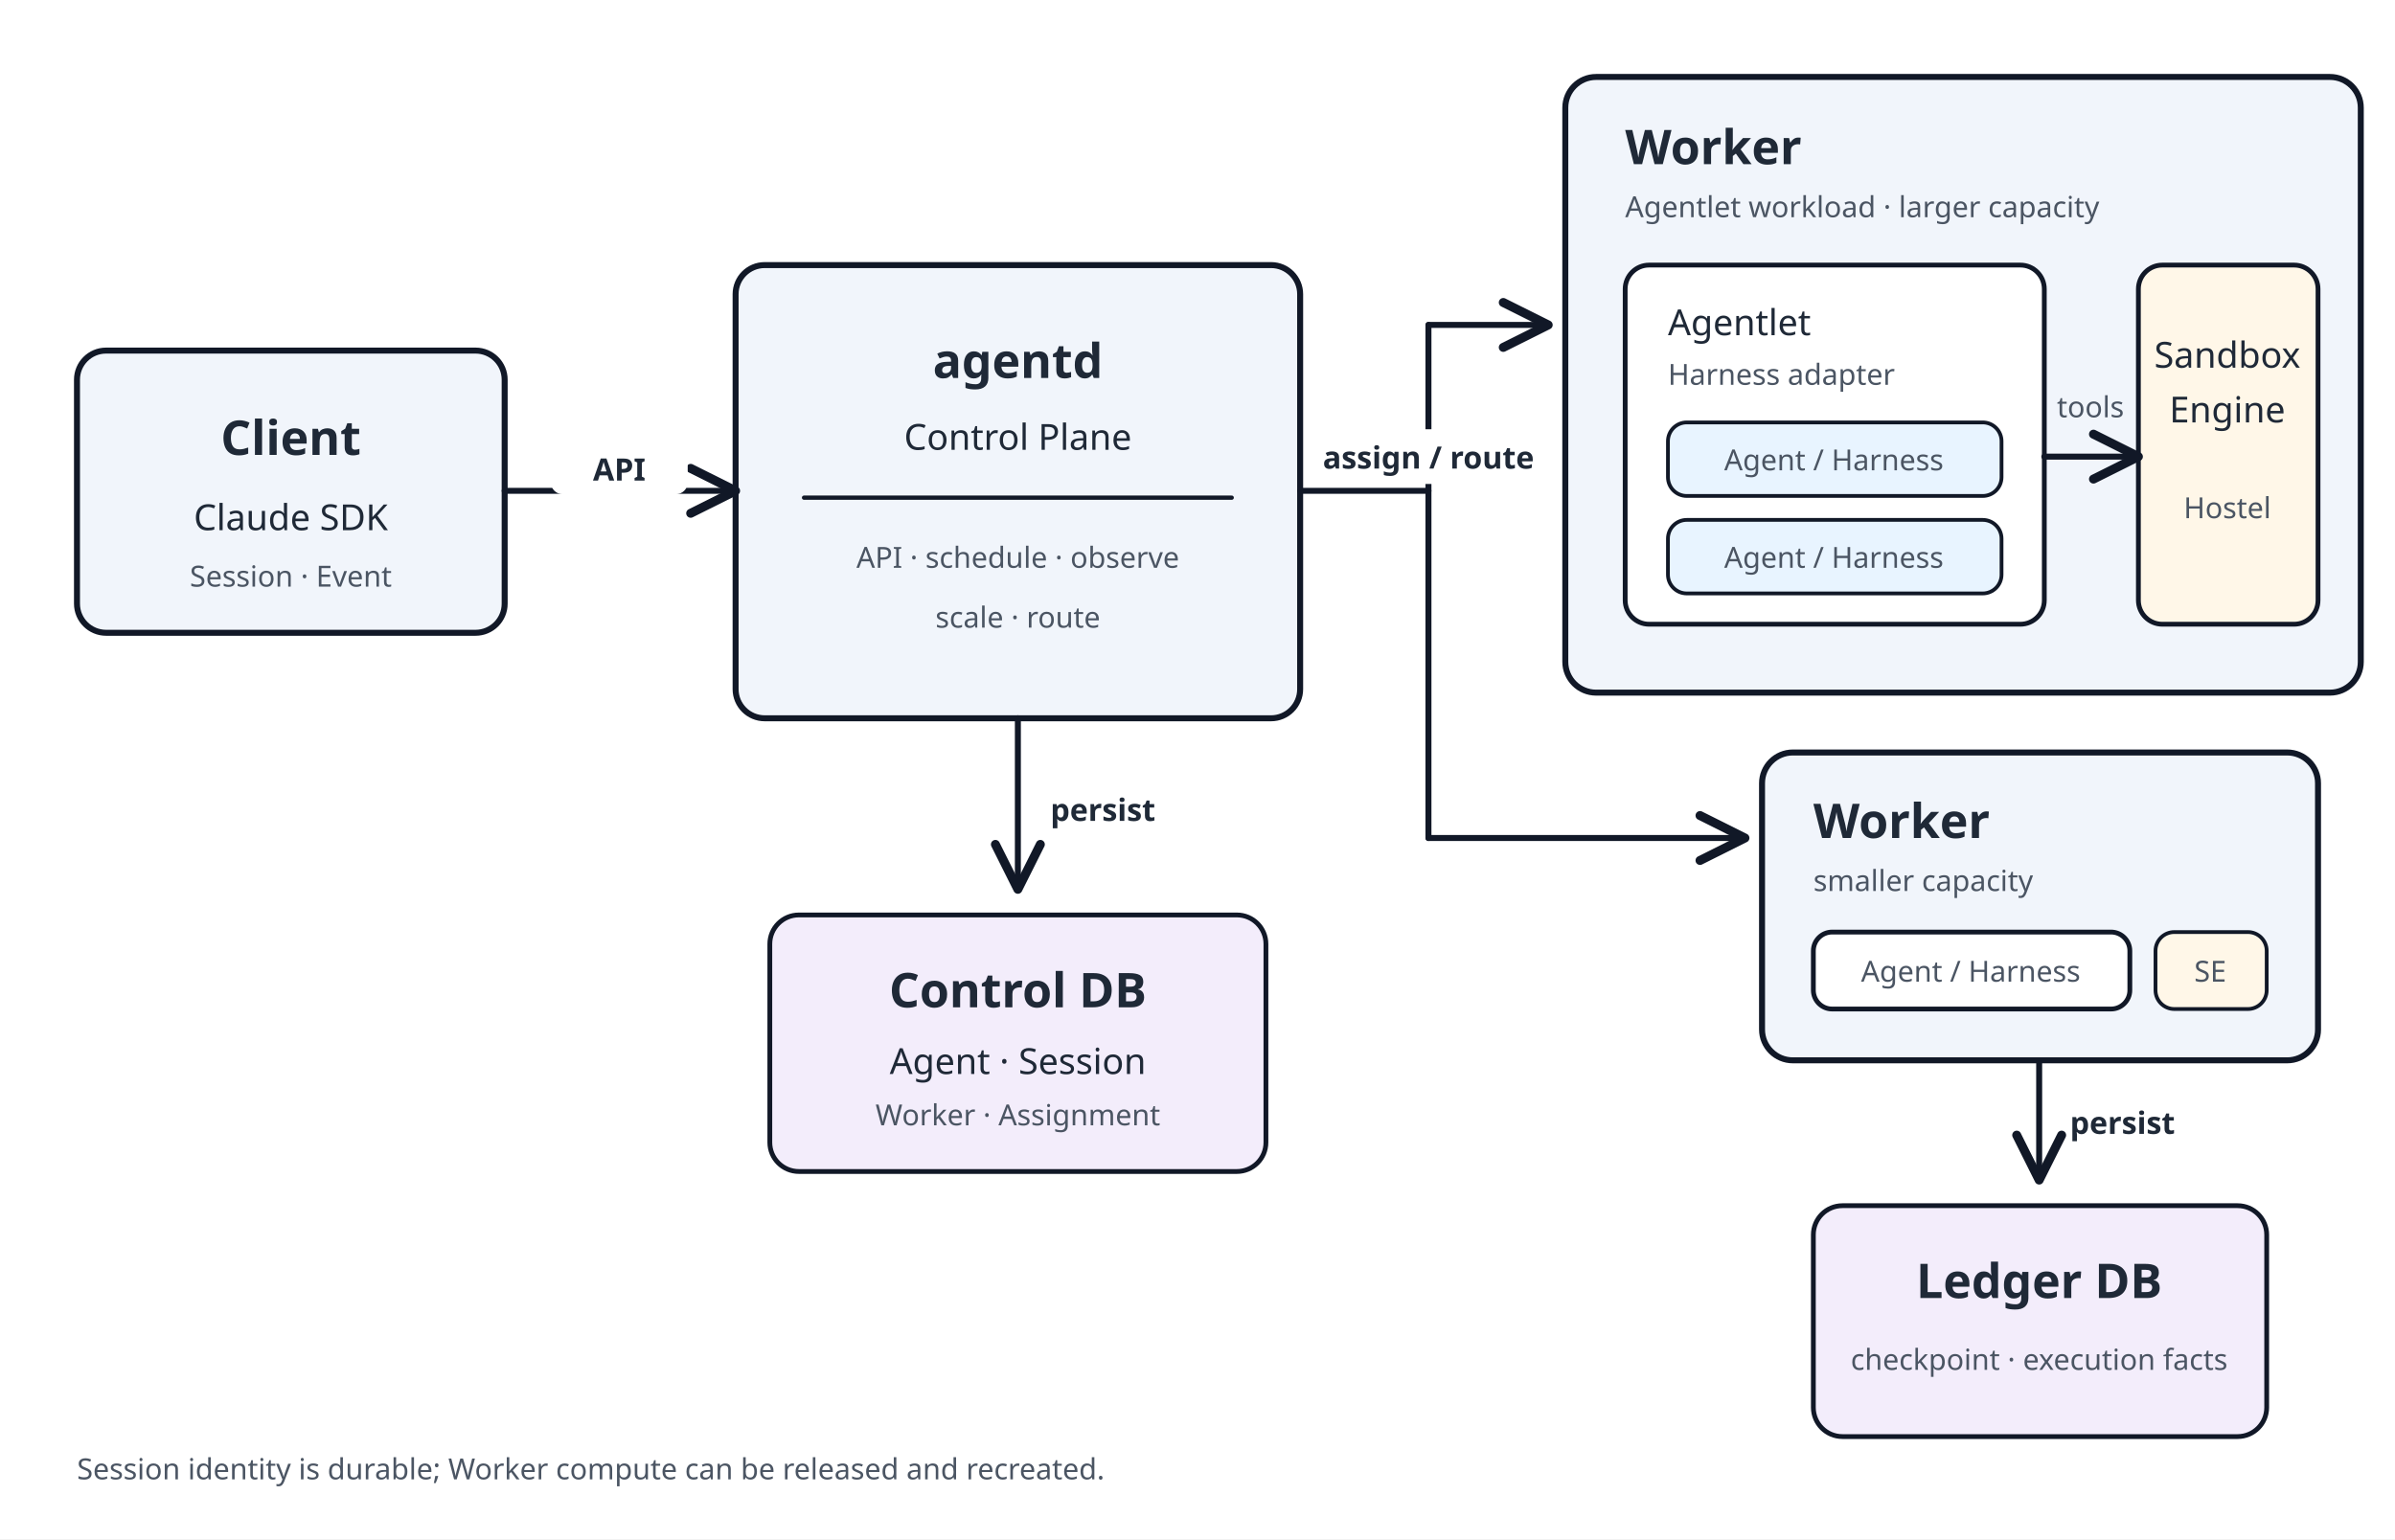
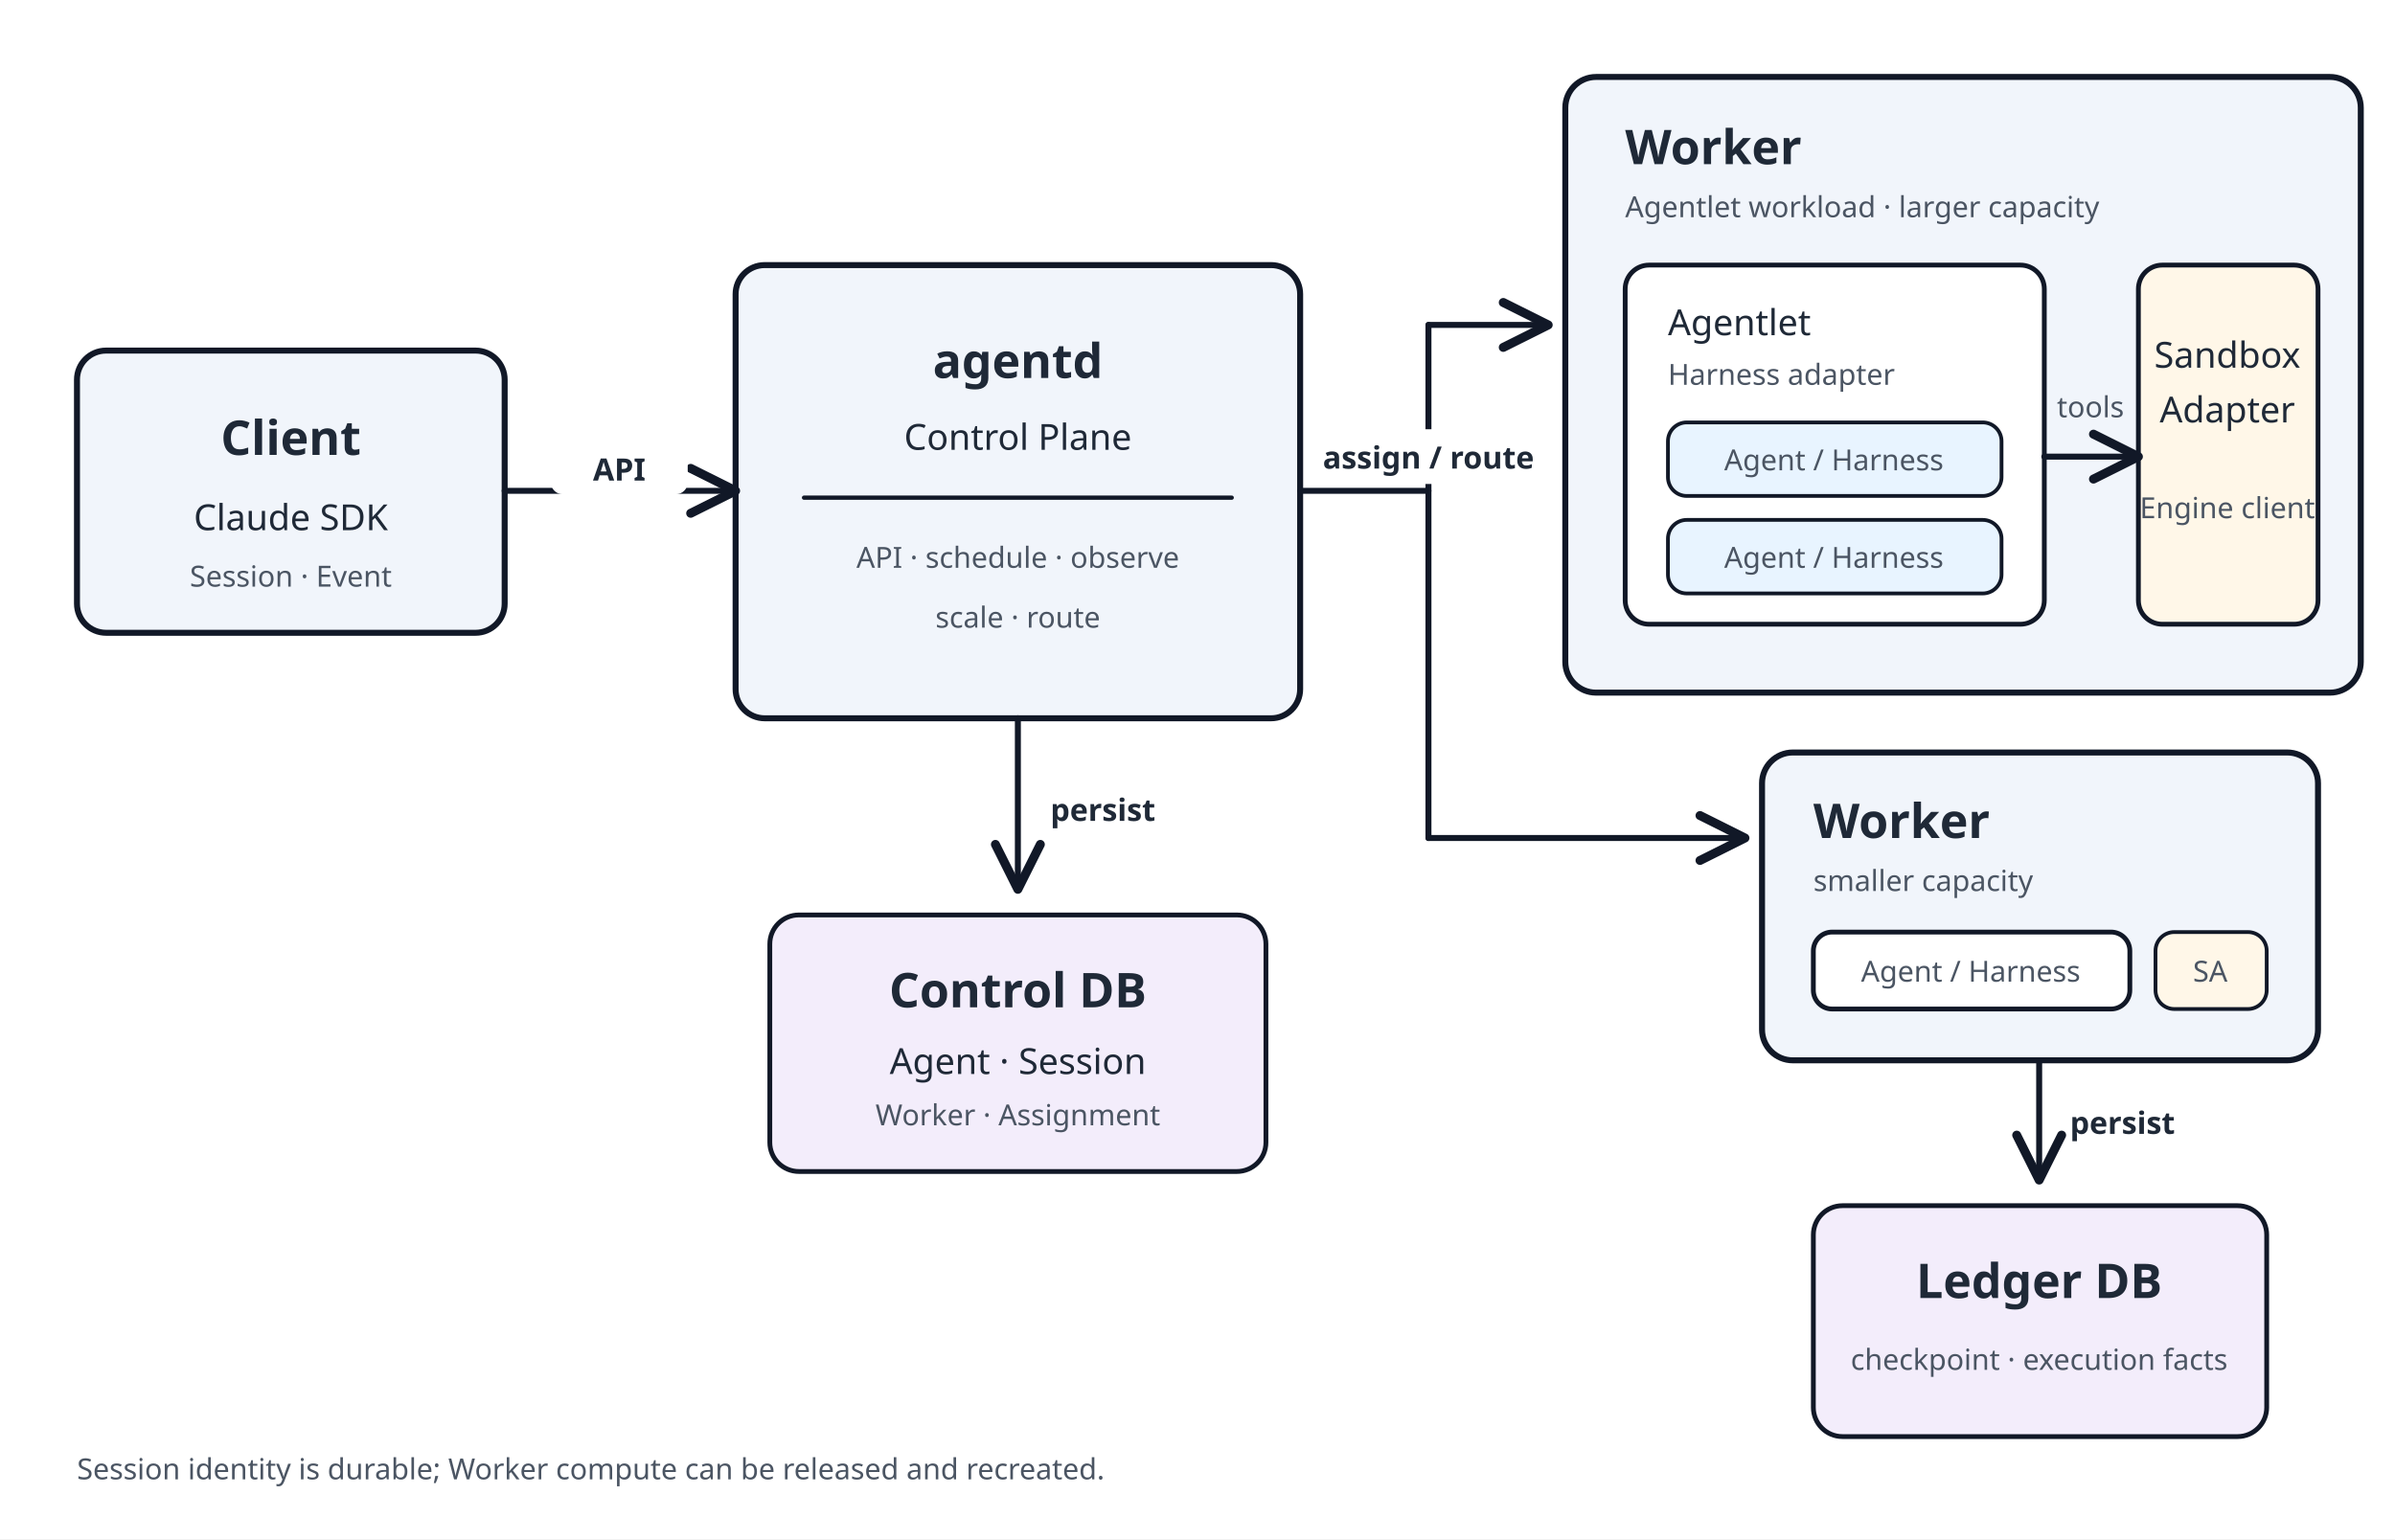
<svg xmlns="http://www.w3.org/2000/svg" width="1400" height="900" viewBox="0 0 1400 900" role="img" aria-labelledby="title desc">
  <defs>
    <marker id="arrow" viewBox="0 0 12 12" refX="11" refY="6" markerWidth="9" markerHeight="9" orient="auto-start-reverse">
      <path d="M 1 1 L 11 6 L 1 11" fill="none" stroke="#111827" stroke-width="2" stroke-linecap="round" stroke-linejoin="round" />
    </marker>
    <style>
      text { font-family: ui-rounded, "SF Pro Rounded", "Segoe UI", sans-serif; fill: #1f2937; }
      .title { font-size: 28px; font-weight: 700; }
      .body { font-size: 21px; }
      .small { font-size: 17px; fill: #4b5563; }
      .label { font-size: 18px; font-weight: 600; }
      .box { fill: #f1f5fb; stroke: #111827; stroke-width: 3.5; }
      .inner { fill: #ffffff; stroke: #111827; stroke-width: 2.8; }
      .accent { fill: #f3edfb; stroke: #111827; stroke-width: 2.8; }
      .flow { fill: none; stroke: #111827; stroke-width: 3.5; stroke-linecap: round; stroke-linejoin: round; marker-end: url(#arrow); }
      .branch { fill: none; stroke: #111827; stroke-width: 3.5; stroke-linecap: round; stroke-linejoin: round; }
    </style>
  </defs>
  <rect width="1400" height="900" fill="#ffffff" />
  <rect x="45" y="205" width="250" height="165" rx="17" class="box" />
  <text x="170" y="266" text-anchor="middle" class="title">Client</text>
  <text x="170" y="310" text-anchor="middle" class="body">Claude SDK</text>
  <text x="170" y="343" text-anchor="middle" class="small">Session · Event</text>
  <rect x="430" y="155" width="330" height="265" rx="17" class="box" />
  <text x="595" y="221" text-anchor="middle" class="title">agentd</text>
  <text x="595" y="263" text-anchor="middle" class="body">Control Plane</text>
  <line x1="470" y1="291" x2="720" y2="291" stroke="#111827" stroke-width="2.5" stroke-linecap="round" />
  <text x="595" y="332" text-anchor="middle" class="small">API · schedule · observe</text>
  <text x="595" y="367" text-anchor="middle" class="small">scale · route</text>
  <path d="M 295 287 H 430" class="flow" />
  <rect x="322" y="258" width="80" height="31" rx="7" fill="#ffffff" />
  <text x="362" y="281" text-anchor="middle" class="label">API</text>
  <path d="M 595 420 V 520" class="flow" />
  <text x="614" y="480" class="label">persist</text>
  <rect x="450" y="535" width="290" height="150" rx="17" class="accent" />
  <text x="595" y="589" text-anchor="middle" class="title">Control DB</text>
  <text x="595" y="628" text-anchor="middle" class="body">Agent · Session</text>
  <text x="595" y="658" text-anchor="middle" class="small">Worker · Assignment</text>
  <path d="M 760 287 H 835" class="branch" />
  <path d="M 835 190 V 490" class="branch" />
  <path d="M 835 190 H 905" class="flow" />
  <path d="M 835 490 H 1020" class="flow" />
  <rect x="767" y="251" width="136" height="32" rx="7" fill="#ffffff" />
  <text x="835" y="274" text-anchor="middle" class="label">assign / route</text>
  <rect x="915" y="45" width="465" height="360" rx="18" class="box" />
  <text x="950" y="96" class="title">Worker</text>
  <text x="950" y="127" class="small">Agentlet workload · larger capacity</text>
  <rect x="950" y="155" width="245" height="210" rx="14" class="inner" />
  <text x="975" y="196" class="body">Agentlet</text>
  <text x="975" y="225" class="small">Harness adapter</text>
  <rect x="975" y="247" width="195" height="43" rx="11" fill="#e8f4ff" stroke="#111827" stroke-width="2.2" />
  <text x="1072" y="275" text-anchor="middle" class="small">Agent / Harness</text>
  <rect x="975" y="304" width="195" height="43" rx="11" fill="#e8f4ff" stroke="#111827" stroke-width="2.2" />
  <text x="1072" y="332" text-anchor="middle" class="small">Agent / Harness</text>
  <rect x="1250" y="155" width="105" height="210" rx="14" fill="#fff7e8" stroke="#111827" stroke-width="2.8" />
  <text x="1302" y="215" text-anchor="middle" class="body">Sandbox</text>
-   <text x="1302" y="247" text-anchor="middle" class="body">Engine</text>
-   <text x="1302" y="303" text-anchor="middle" class="small">Hostel</text>
+   <text x="1302" y="247" text-anchor="middle" class="body">Adapter</text>
+   <text x="1302" y="303" text-anchor="middle" class="small">Engine client</text>
  <path d="M 1195 267 H 1250" class="flow" />
  <text x="1222" y="244" text-anchor="middle" class="small">tools</text>
  <rect x="1030" y="440" width="325" height="180" rx="18" class="box" />
  <text x="1060" y="490" class="title">Worker</text>
  <text x="1060" y="521" class="small">smaller capacity</text>
  <rect x="1060" y="545" width="185" height="45" rx="11" class="inner" />
  <text x="1152" y="574" text-anchor="middle" class="small">Agent / Harness</text>
  <rect x="1260" y="545" width="65" height="45" rx="11" fill="#fff7e8" stroke="#111827" stroke-width="2.2" />
-   <text x="1292" y="574" text-anchor="middle" class="small">SE</text>
+   <text x="1292" y="574" text-anchor="middle" class="small">SA</text>
  <path d="M 1192 620 V 690" class="flow" />
  <text x="1210" y="663" class="label">persist</text>
  <rect x="1060" y="705" width="265" height="135" rx="17" class="accent" />
  <text x="1192" y="759" text-anchor="middle" class="title">Ledger DB</text>
  <text x="1192" y="801" text-anchor="middle" class="small">checkpoint · execution facts</text>
  <text x="45" y="865" class="small">Session identity is durable; Worker compute can be released and recreated.</text>
</svg>
